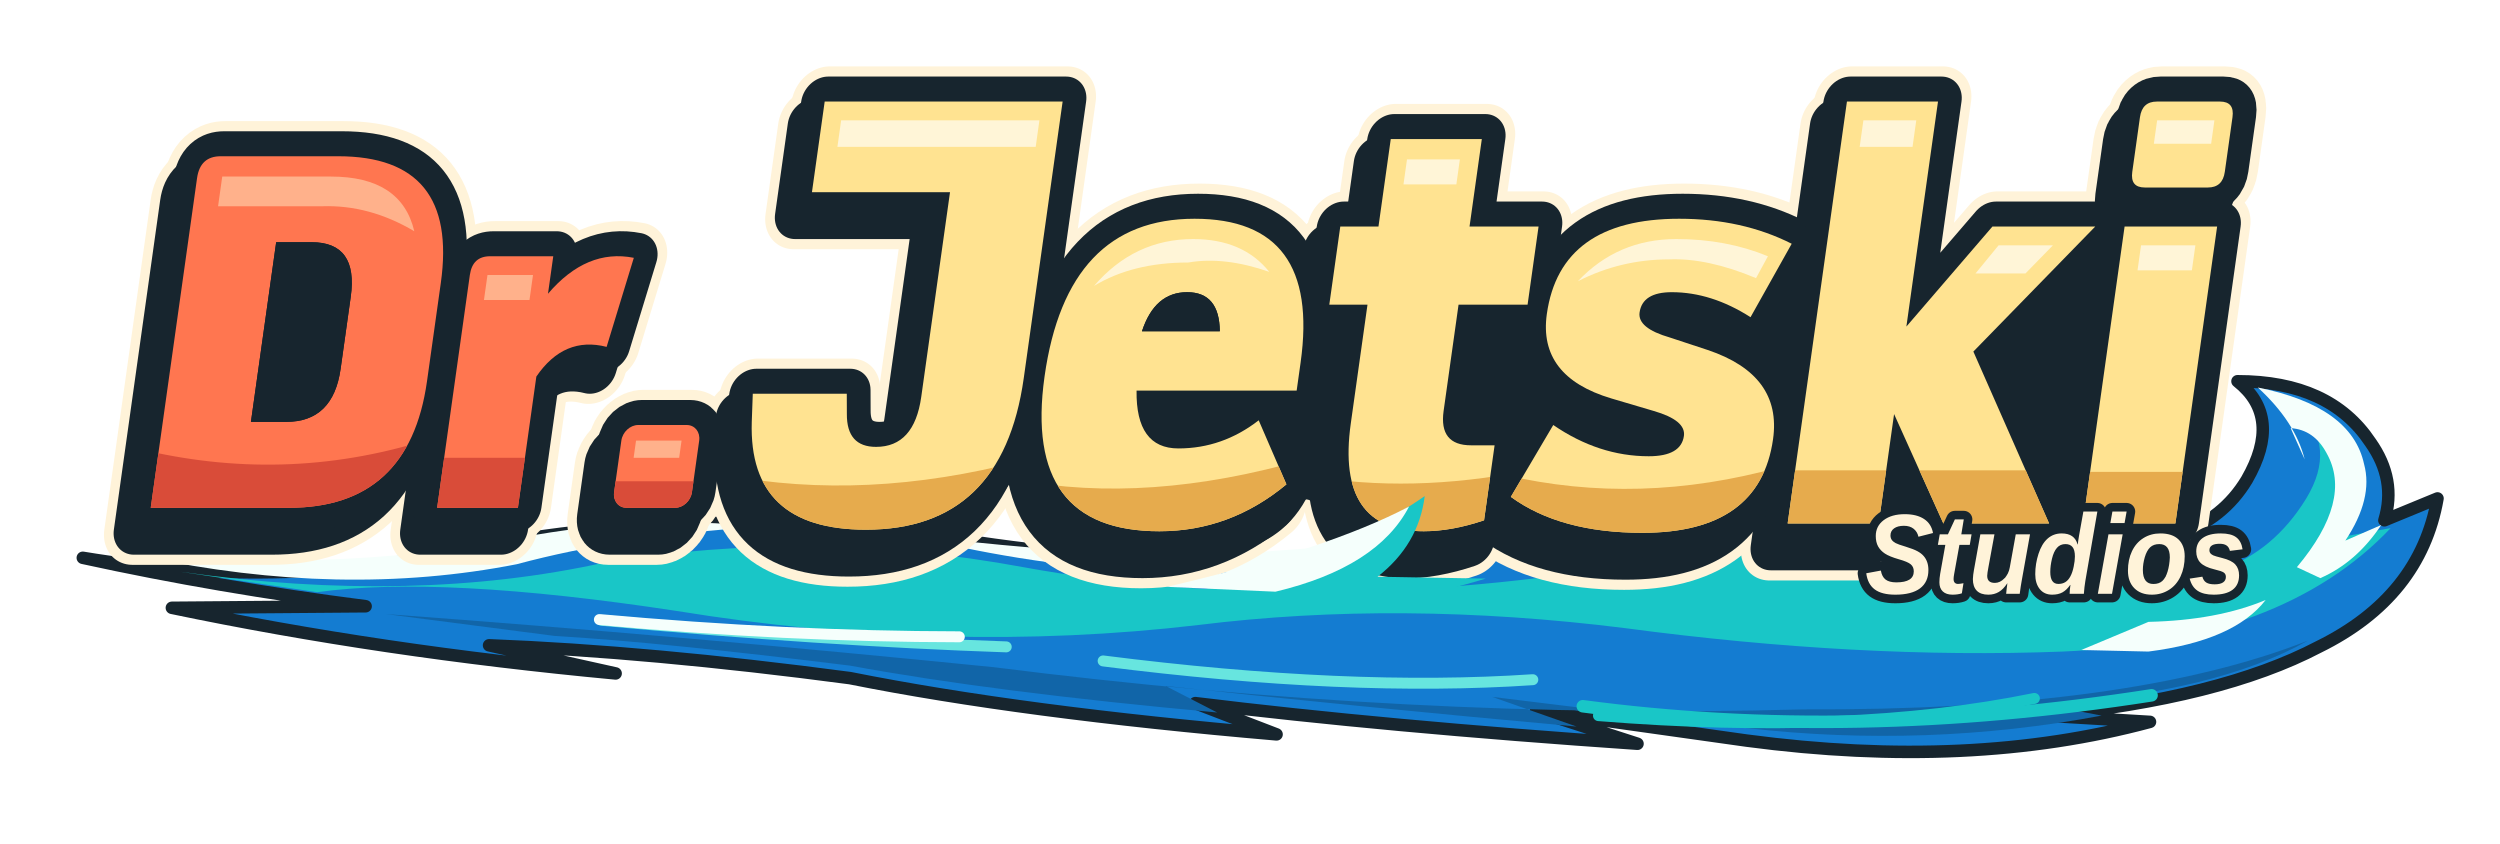
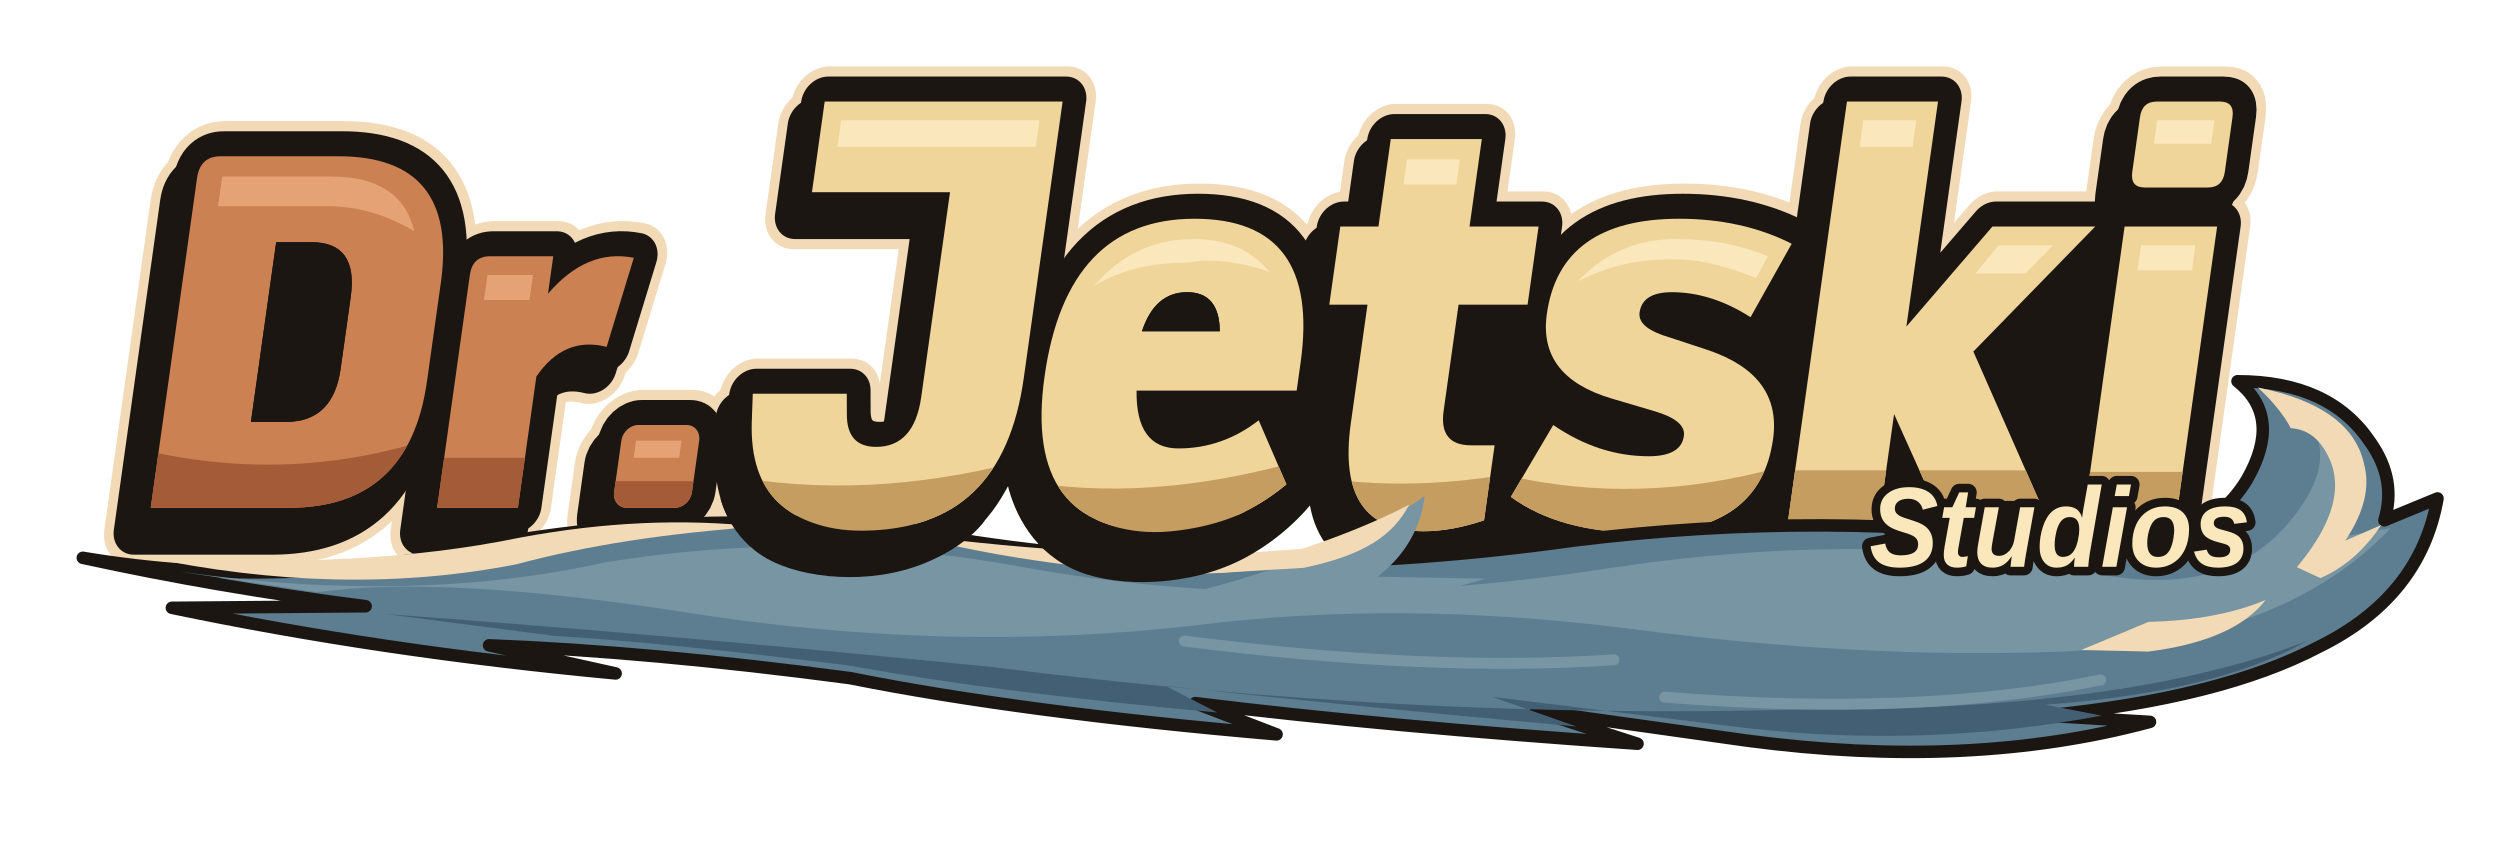
<svg xmlns="http://www.w3.org/2000/svg" width="1600" height="540" viewBox="0 0 1600 540" role="img" aria-labelledby="logo-title logo-description" version="1.1" id="svg97">
  <defs id="defs8">
    <clipPath id="doctor-faces">
      <path fill-rule="evenodd" d="M14 35H94Q176 35 176 116V179Q176 260 94 260H0V49Q0 35 14 35ZM60 90V205H84Q116 205 116 171V125Q116 90 84 90Z" id="path1" />
      <path d="M195 260V111Q195 99 207 99H250V123Q272 94 305 100L295 157Q265 150 250 176V260Z" id="path2" />
      <rect x="314" y="207" width="53" height="53" rx="10" id="rect2" />
    </clipPath>
    <clipPath id="jetski-faces">
      <path d="M420 0H582V177Q582 274 489 274Q409 274 401 205L399 187H463L465 200Q468 221 488 221Q514 221 514 189V58H420Z" id="path3" />
      <path fill-rule="evenodd" d="M683 75Q769 75 769 167V185H660Q665 222 694 222Q724 222 746 204L771 245Q737 275 689 275Q596 275 596 176Q596 75 683 75ZM658 147H711Q707 122 685 122Q663 122 658 147Z" id="path4" />
      <path d="M809 24H871V80H918V130H871V198Q871 220 893 220H909V268Q888 275 869 275Q809 275 809 206V130H783V80H809Z" id="path5" />
      <path d="M1092 91L1071 138Q1042 122 1015 122Q995 122 995 135Q995 145 1018 151L1045 159Q1098 175 1098 216Q1098 276 1018 276Q962 276 925 253L947 207Q981 227 1015 227Q1037 227 1037 214Q1037 204 1014 198L984 190Q932 176 932 136Q932 75 1013 75Q1056 75 1092 91Z" id="path6" />
      <path d="M1116 0H1178V144L1227 80H1297L1226 160L1294 270H1222L1178 200V270H1116Z" id="path7" />
      <path d="M1317 80H1380V270H1317ZM1327 0H1370Q1380 0 1380 10V45Q1380 55 1370 55H1327Q1317 55 1317 45V10Q1317 0 1327 0Z" id="path8" />
    </clipPath>
  </defs>
  <rect style="display:none;fill:#2f2f2f;fill-opacity:1" id="rect97" width="1565.44" height="510.131" x="-1588.804" y="21.418" transform="scale(-1,1)" />
-   <g stroke-linejoin="round" stroke-linecap="round" id="layer-water">
-     <g id="layer-water-colors">
-       <path d="M53 357Q185 379 311 349Q465 321 625 347Q807 374 1007 346Q1168 326 1323 347Q1408 357 1438 307Q1461 267 1432 244Q1491 244 1517 283Q1534 307 1526 333L1560 319Q1549 382 1484 414Q1421 447 1309 458L1376 462Q1261 493 1118 474L983 455L1048 476Q887 465 765 450L817 470Q654 456 544 434Q416 417 313 413L394 431Q244 417 110 389L234 388Q140 376 53 357Z" fill="#147CD1" stroke="#17252E" stroke-width="8" id="path9" />
-       <path fill="#19C6C7" d="M116 366Q265 387 387 360Q520 338 655 363Q831 395 1034 363Q1204 338 1341 367Q1435 386 1476 319Q1496 286 1471 261Q1523 291 1502 343L1530 338Q1461 411 1320 417Q1190 422 1040 402Q896 384 767 400Q605 419 433 391Q282 368 203 379Z" id="path10" />
-       <path fill="#1165A8" d="M247 393Q437 407 636 427Q904 461 1154 454Q1363 455 1477 410Q1419 443 1309 451L1345 458Q1233 479 1118 466L955 446L1009 465Q866 452 746 439L779 456Q636 443 544 426Q423 411 355 407Z" id="path11" />
-     </g>
-     <g id="layer-water-foam">
-       <path fill="#f5fffc" d="m 91.735,356.098 q 139,9 241,-12 80,-15 153,-7 -88,6 -155,24 -112,22 -239,-5 z" id="path12" />
-       <path fill="#F5FFFC" d="M580 342Q707 358 795 354L865 349Q806 372 729 366Q649 360 580 342Z" id="path13" />
-       <path fill="#F5FFFC" d="M1445 248Q1505 260 1513 297Q1519 319 1501 346L1524 336Q1508 360 1485 370L1470 363Q1506 320 1489 290Q1481 275 1466 274L1475 294Q1469 270 1445 248Z" id="path14" />
-       <path fill="#F5FFFC" d="M1375 398Q1419 397 1450 384Q1430 410 1375 417L1332 416Z" id="path15" />
-     </g>
-     <g id="layer1" />
-     <g id="layer2" />
-     <g id="layer-water-highlights">
-       <path fill="none" stroke="#67E5DF" stroke-width="7" d="M385 397Q527 410 644 414M706 423Q863 443 981 435" id="path16" />
-       <path fill="none" stroke="#19C6C7" stroke-width="7" d="M1023 458Q1185 471 1302 447" id="path17" />
-     </g>
-   </g>
-   <g transform="translate(133 65) skewX(-8) scale(.94 1)" stroke-linejoin="round" stroke-linecap="round" id="layer-main-lettering">
-     <g fill="#17252E" stroke="#FFF3D9" stroke-width="45" id="layer-cream-trim">
-       <g transform="translate(-7 14)" id="g27">
-         <g id="g19">
-           <path fill-rule="evenodd" d="M14 35H94Q176 35 176 116V179Q176 260 94 260H0V49Q0 35 14 35ZM60 90V205H84Q116 205 116 171V125Q116 90 84 90Z" id="path18" />
-           <path d="M195 260V111Q195 99 207 99H250V123Q272 94 305 100L295 157Q265 150 250 176V260Z" id="path19" />
-           <rect x="314" y="207" width="53" height="53" rx="10" id="rect19" />
+   <g transform="matrix(0.94,0,-0.1405408,1,133,65)" stroke-linejoin="round" stroke-linecap="round" id="layer-main-lettering" style="display:inline">
+     <g fill="#1b1612" stroke="#f4e8d3" stroke-width="45" id="layer-cream-trim" style="display:inline;fill:none;stroke:#f2dab6;stroke-opacity:1">
+       <g transform="translate(-7,14)" id="g27" style="display:inline;fill:none;stroke:#f2dab6;stroke-opacity:1">
+         <g id="g19" style="display:inline;fill:none;stroke:#f2dab6;stroke-opacity:1">
+           <path fill-rule="evenodd" d="m 14,35 h 80 q 82,0 82,81 v 63 q 0,81 -82,81 H 0 V 49 Q 0,35 14,35 Z m 46,55 v 115 h 24 q 32,0 32,-34 V 125 Q 116,90 84,90 Z" id="path18" style="fill:none;stroke:#f2dab6;stroke-opacity:1" />
+           <path d="M 195,260 V 111 q 0,-12 12,-12 h 43 v 24 q 22,-29 55,-23 l -10,57 q -30,-7 -45,19 v 84 z" id="path19" style="fill:none;stroke:#f2dab6;stroke-opacity:1" />
+           <rect x="314" y="207" width="53" height="53" rx="10" id="rect19" style="display:inline;fill:none;stroke:#f2dab6;stroke-opacity:1" />
        </g>
-         <g id="g25">
-           <path d="M420 0H582V177Q582 274 489 274Q409 274 401 205L399 187H463L465 200Q468 221 488 221Q514 221 514 189V58H420Z" id="path20" />
-           <path fill-rule="evenodd" d="M683 75Q769 75 769 167V185H660Q665 222 694 222Q724 222 746 204L771 245Q737 275 689 275Q596 275 596 176Q596 75 683 75ZM658 147H711Q707 122 685 122Q663 122 658 147Z" id="path21" />
-           <path d="M809 24H871V80H918V130H871V198Q871 220 893 220H909V268Q888 275 869 275Q809 275 809 206V130H783V80H809Z" id="path22" />
-           <path d="M1092 91L1071 138Q1042 122 1015 122Q995 122 995 135Q995 145 1018 151L1045 159Q1098 175 1098 216Q1098 276 1018 276Q962 276 925 253L947 207Q981 227 1015 227Q1037 227 1037 214Q1037 204 1014 198L984 190Q932 176 932 136Q932 75 1013 75Q1056 75 1092 91Z" id="path23" />
-           <path d="M1116 0H1178V144L1227 80H1297L1226 160L1294 270H1222L1178 200V270H1116Z" id="path24" />
-           <path d="M1317 80H1380V270H1317ZM1327 0H1370Q1380 0 1380 10V45Q1380 55 1370 55H1327Q1317 55 1317 45V10Q1317 0 1327 0Z" id="path25" />
+         <g id="g25" style="display:inline;fill:none;fill-opacity:1;stroke:#f2dab6;stroke-width:45;stroke-dasharray:none;stroke-opacity:1">
+           <path d="m 420,0 h 162 v 177 c 0,28.732 -61.518,97 -93,97 -53.333,0 -82.667,-23 -88,-69 l -2,-18 h 64 l 2,13 c 2,14 9.667,21 23,21 17.333,0 26,-10.667 26,-32 V 58 h -94 z" id="path20" style="display:inline;fill:none;fill-opacity:1;stroke:#f2dab6;stroke-width:45;stroke-dasharray:none;stroke-opacity:1" />
+           <path d="m 809,24 h 62 v 56 h 47 v 50 h -47 v 68 c 0,14.667 7.333,22 22,22 h 16 v 48 c -14,4.667 -27.333,7 -40,7 -22.879,0 -38.113,-19.015 -47.905,-34.065 C 813.767,229.673 809,225.689 809,206 V 130 H 783 V 80 h 26 z" id="path22" style="fill:none;fill-opacity:1;stroke:#f2dab6;stroke-width:45;stroke-dasharray:none;stroke-opacity:1" />
+           <path d="m 1092,91 -21,47 q -29,-16 -56,-16 -20,0 -20,13 0,10 23,16 l 27,8 q 53,16 53,57 0,60 -80,60 -56,0 -93,-23 l 22,-46 q 34,20 68,20 22,0 22,-13 0,-10 -23,-16 l -30,-8 q -52,-14 -52,-54 0,-61 81,-61 43,0 79,16 z" id="path23" style="fill:none;fill-opacity:1;stroke:#f2dab6;stroke-width:45;stroke-dasharray:none;stroke-opacity:1" />
+           <path d="m 1116,0 h 62 v 144 l 49,-64 h 70 l -71,80 68,110 h -72 l -44,-70 v 70 h -62 z" id="path24" style="fill:none;fill-opacity:1;stroke:#f2dab6;stroke-width:45;stroke-dasharray:none;stroke-opacity:1" />
+           <path d="m 1317,80 h 63 v 190 h -63 z m 10,-80 h 43 q 10,0 10,10 v 35 q 0,10 -10,10 h -43 q -10,0 -10,-10 V 10 q 0,-10 10,-10 z" id="path25" style="fill:none;fill-opacity:1;stroke:#f2dab6;stroke-width:45;stroke-dasharray:none;stroke-opacity:1" />
        </g>
-         <path d="M766 130H798L805 228Q790 220 778 231Z" id="path26" />
-         <path d="M890 142H928L943 215L914 232L883 207Z" id="path27" />
+         <path d="m 766,130 h 32 l 7,98 q -15,-8 -27,3 z" id="path26" style="display:none;fill:none;stroke:#f2dab6;stroke-opacity:1" />
+         <path d="m 890,142 h 38 l 15,73 -29,17 -31,-25 z" id="path27" style="display:inline;fill:none;stroke:#f2dab6;stroke-opacity:1" />
      </g>
-       <g id="g37">
-         <g id="g29">
-           <path fill-rule="evenodd" d="M14 35H94Q176 35 176 116V179Q176 260 94 260H0V49Q0 35 14 35ZM60 90V205H84Q116 205 116 171V125Q116 90 84 90Z" id="path28" />
-           <path d="M195 260V111Q195 99 207 99H250V123Q272 94 305 100L295 157Q265 150 250 176V260Z" id="path29" />
-           <rect x="314" y="207" width="53" height="53" rx="10" id="rect29" />
+       <g id="g37" style="display:inline;fill:none;stroke:#f2dab6;stroke-opacity:1">
+         <g id="g29" style="fill:none;stroke:#f2dab6;stroke-opacity:1">
+           <path fill-rule="evenodd" d="m 14,35 h 80 q 82,0 82,81 v 63 q 0,81 -82,81 H 0 V 49 Q 0,35 14,35 Z m 46,55 v 115 h 24 q 32,0 32,-34 V 125 Q 116,90 84,90 Z" id="path28" style="fill:none;stroke:#f2dab6;stroke-opacity:1" />
+           <path d="M 195,260 V 111 q 0,-12 12,-12 h 43 v 24 q 22,-29 55,-23 l -10,57 q -30,-7 -45,19 v 84 z" id="path29" style="fill:none;stroke:#f2dab6;stroke-opacity:1" />
+           <rect x="314" y="207" width="53" height="53" rx="10" id="rect29" style="fill:none;stroke:#f2dab6;stroke-opacity:1" />
        </g>
-         <g id="g35">
-           <path d="M420 0H582V177Q582 274 489 274Q409 274 401 205L399 187H463L465 200Q468 221 488 221Q514 221 514 189V58H420Z" id="path30" />
-           <path fill-rule="evenodd" d="M683 75Q769 75 769 167V185H660Q665 222 694 222Q724 222 746 204L771 245Q737 275 689 275Q596 275 596 176Q596 75 683 75ZM658 147H711Q707 122 685 122Q663 122 658 147Z" id="path31" />
-           <path d="M809 24H871V80H918V130H871V198Q871 220 893 220H909V268Q888 275 869 275Q809 275 809 206V130H783V80H809Z" id="path32" />
-           <path d="M1092 91L1071 138Q1042 122 1015 122Q995 122 995 135Q995 145 1018 151L1045 159Q1098 175 1098 216Q1098 276 1018 276Q962 276 925 253L947 207Q981 227 1015 227Q1037 227 1037 214Q1037 204 1014 198L984 190Q932 176 932 136Q932 75 1013 75Q1056 75 1092 91Z" id="path33" />
-           <path d="M1116 0H1178V144L1227 80H1297L1226 160L1294 270H1222L1178 200V270H1116Z" id="path34" />
-           <path d="M1317 80H1380V270H1317ZM1327 0H1370Q1380 0 1380 10V45Q1380 55 1370 55H1327Q1317 55 1317 45V10Q1317 0 1327 0Z" id="path35" />
+         <g id="g35" style="display:inline;fill:none;stroke:#f2dab6;stroke-opacity:1">
+           <path d="m 420,0 h 162 v 177 c 0,32.257 -11.149,33.487 -26.576,49.654 C 539.924,242.897 520.073,274 489,274 c -53.333,0 -82.667,-23 -88,-69 l -2,-18 h 64 l 2,13 c 2,14 9.667,21 23,21 17.333,0 26,-10.667 26,-32 V 58 h -94 z" id="path30" style="display:inline;fill:none;stroke:#f2dab6;stroke-opacity:1" />
+           <path fill-rule="evenodd" d="m 683,75 q 86,0 86,92 v 18 H 660 q 5,37 34,37 30,0 52,-18 l 25,41 q -34,30 -82,30 -93,0 -93,-99 0,-101 87,-101 z m -25,72 h 53 q -4,-25 -26,-25 -22,0 -27,25 z" id="path31" style="display:inline;fill:none;stroke:#f2dab6;stroke-opacity:1" />
+           <path d="m 809,24 h 62 v 56 h 47 v 50 h -47 v 68 q 0,22 22,22 h 16 v 48 q -21,7 -40,7 -60,0 -60,-69 V 130 H 783 V 80 h 26 z" id="path32" style="fill:none;stroke:#f2dab6;stroke-opacity:1" />
+           <path d="m 1092,91 -21,47 q -29,-16 -56,-16 -20,0 -20,13 0,10 23,16 l 27,8 q 53,16 53,57 0,60 -80,60 -56,0 -93,-23 l 22,-46 q 34,20 68,20 22,0 22,-13 0,-10 -23,-16 l -30,-8 q -52,-14 -52,-54 0,-61 81,-61 43,0 79,16 z" id="path33" style="fill:none;stroke:#f2dab6;stroke-opacity:1" />
+           <path d="m 1116,0 h 62 v 144 l 49,-64 h 70 l -71,80 68,110 h -72 l -44,-70 v 70 h -62 z" id="path34" style="fill:none;stroke:#f2dab6;stroke-opacity:1" />
+           <path d="m 1317,80 h 63 v 190 h -63 z m 10,-80 h 43 q 10,0 10,10 v 35 q 0,10 -10,10 h -43 q -10,0 -10,-10 V 10 q 0,-10 10,-10 z" id="path35" style="fill:none;stroke:#f2dab6;stroke-opacity:1" />
        </g>
-         <path d="M766 130H798L805 228Q790 220 778 231Z" id="path36" />
-         <path d="M890 142H928L943 215L914 232L883 207Z" id="path37" />
+         <path d="m 766,130 h 32 l 7,98 q -15,-8 -27,3 z" id="path36" style="fill:none;stroke:#f2dab6;stroke-opacity:1" />
+         <path d="m 890,142 h 38 l 15,73 -29,17 -31,-25 z" id="path37" style="fill:none;stroke:#f2dab6;stroke-opacity:1" />
      </g>
    </g>
-     <g fill="#17252e" stroke="#17252e" stroke-width="32" id="layer-dark-outline" style="display:inline">
+     <g fill="#1b1612" stroke="#1b1612" stroke-width="32" id="layer-dark-outline" style="display:inline">
      <g transform="translate(-7,14)" id="g47" style="display:inline">
        <g id="g39">
          <path fill-rule="evenodd" d="m 14,35 h 80 q 82,0 82,81 v 63 q 0,81 -82,81 H 0 V 49 Q 0,35 14,35 Z m 46,55 v 115 h 24 q 32,0 32,-34 V 125 Q 116,90 84,90 Z" id="path38" />
          <path d="M 195,260 V 111 q 0,-12 12,-12 h 43 v 24 q 22,-29 55,-23 l -10,57 q -30,-7 -45,19 v 84 z" id="path39" />
          <rect x="314" y="207" width="53" height="53" rx="10" id="rect39" />
        </g>
        <g id="g45" style="display:inline">
          <path d="m 420,0 h 162 v 177 q 0,97 -93,97 -80,0 -88,-69 l -2,-18 h 64 l 2,13 q 3,21 23,21 26,0 26,-32 V 58 h -94 z" id="path40" style="display:inline" />
          <path fill-rule="evenodd" d="m 683,75 q 86,0 86,92 v 18 H 660 q 5,37 34,37 30,0 52,-18 l 25,41 q -34,30 -82,30 -93,0 -93,-99 0,-101 87,-101 z m -25,72 h 53 q -4,-25 -26,-25 -22,0 -27,25 z" id="path41" style="display:inline" />
-           <path d="m 809,24 h 62 v 56 h 47 v 50 h -47 l 0,68 c 0,14.667 7.333,22 22,22 h 16 v 48 c -14,4.667 -29.339,7.48 -42.053,7.122 -38.869,-1.095 -61.17,-25.619 -60,-69 L 809,130 h -26 l 0,-50 h 26 z" id="path42" style="display:inline" />
+           <path d="m 809,24 h 62 v 56 h 47 v 50 h -47 v 68 c 0,14.667 7.333,22 22,22 h 16 v 48 c -14,4.667 -29.345,7.429 -42.053,7.122 -39.086,-0.946 -61.262,-22.206 -60,-69 L 809,130 H 783 V 80 h 26 z" id="path42" style="display:inline" />
          <path d="m 1092,91 -21,47 q -29,-16 -56,-16 -20,0 -20,13 0,10 23,16 l 27,8 q 53,16 53,57 0,60 -80,60 -56,0 -93,-23 l 22,-46 q 34,20 68,20 22,0 22,-13 0,-10 -23,-16 l -30,-8 q -52,-14 -52,-54 0,-61 81,-61 43,0 79,16 z" id="path43" />
          <path d="m 1116,0 h 62 v 144 l 49,-64 h 70 l -71,80 68,110 h -72 l -44,-70 v 70 h -62 z" id="path44" />
          <path d="m 1317,80 h 63 v 190 h -63 z m 10,-80 h 43 q 10,0 10,10 v 35 q 0,10 -10,10 h -43 q -10,0 -10,-10 V 10 q 0,-10 10,-10 z" id="path45" />
        </g>
        <path d="m 766,130 h 32 l 7,98 q -15,-8 -27,3 z" id="path46" />
        <path d="m 890,142 h 38 l 15,73 -29,17 -31,-25 z" id="path47" />
      </g>
      <g id="g57" style="display:inline">
        <g id="g49">
          <path fill-rule="evenodd" d="m 14,35 h 80 q 82,0 82,81 v 63 q 0,81 -82,81 H 0 V 49 Q 0,35 14,35 Z m 46,55 v 115 h 24 q 32,0 32,-34 V 125 Q 116,90 84,90 Z" id="path48" />
          <path d="M 195,260 V 111 q 0,-12 12,-12 h 43 v 24 q 22,-29 55,-23 l -10,57 q -30,-7 -45,19 v 84 z" id="path49" />
          <rect x="314" y="207" width="53" height="53" rx="10" id="rect49" />
        </g>
        <g id="g55">
-           <path d="m 420,0 h 162 v 177 q 0,97 -93,97 -80,0 -88,-69 l -2,-18 h 64 l 2,13 q 3,21 23,21 26,0 26,-32 V 58 h -94 z" id="path50" />
+           <path d="m 420,0 h 162 v 177 q 0,97 -93,97 -80,0 -88,-69 l -2,-18 h 64 l 2,13 q 3,21 23,21 26,0 26,-32 V 58 h -94 z" id="path50" style="display:inline" />
          <path fill-rule="evenodd" d="m 683,75 c 57.333,0 86,30.667 86,92 v 18 H 660 c 3.333,24.667 14.667,37 34,37 20,0 37.333,-6 52,-18 l 24.973,44.286 c -13.043,30.07 -47.787,24.889 -79.787,24.889 C 629.187,273.175 596,242 596,176 596,108.667 625,75 683,75 Z m -25,72 h 53 c -2.667,-16.667 -11.333,-25 -26,-25 -14.667,0 -23.667,8.333 -27,25 z" id="path51" />
          <path d="m 809,24 h 62 v 56 h 47 v 50 h -47 v 68 q 0,22 22,22 h 16 v 48 q -21,7 -40,7 -60,0 -60,-69 V 130 H 783 V 80 h 26 z" id="path52" />
          <path d="m 1092,91 -21,47 q -29,-16 -56,-16 -20,0 -20,13 0,10 23,16 l 27,8 q 53,16 53,57 0,60 -80,60 -56,0 -93,-23 l 22,-46 q 34,20 68,20 22,0 22,-13 0,-10 -23,-16 l -30,-8 q -52,-14 -52,-54 0,-61 81,-61 43,0 79,16 z" id="path53" />
          <path d="m 1116,0 h 62 v 144 l 49,-64 h 70 l -71,80 68,110 h -72 l -44,-70 v 70 h -62 z" id="path54" />
          <path d="m 1317,80 h 63 v 190 h -63 z m 10,-80 h 43 q 10,0 10,10 v 35 q 0,10 -10,10 h -43 q -10,0 -10,-10 V 10 q 0,-10 10,-10 z" id="path55" />
        </g>
        <path d="m 766,130 h 32 l 7,98 q -15,-8 -27,3 z" id="path56" />
        <path d="m 890,142 h 38 l 15,73 -29,17 -31,-25 z" id="path57" />
      </g>
-       <rect style="fill:#17252e;fill-opacity:1;stroke-width:33.188" id="rect106" width="14.24" height="32.238" x="1061.962" y="140.499" transform="matrix(1,0,0.147868,0.9890071,0,0)" />
+       <rect style="fill:#1b1612;fill-opacity:1;stroke-width:33.188" id="rect106" width="14.24" height="32.238" x="1061.962" y="140.499" transform="matrix(1,0,0.147868,0.9890071,0,0)" />
    </g>
-     <g fill="#FF7650" id="layer-doctor-faces">
-       <path fill-rule="evenodd" d="M14 35H94Q176 35 176 116V179Q176 260 94 260H0V49Q0 35 14 35ZM60 90V205H84Q116 205 116 171V125Q116 90 84 90Z" id="path58" />
-       <path d="M195 260V111Q195 99 207 99H250V123Q272 94 305 100L295 157Q265 150 250 176V260Z" id="path59" />
+     <g fill="#cc8152" id="layer-doctor-faces">
+       <path fill-rule="evenodd" d="m 14,35 h 80 q 82,0 82,81 v 63 q 0,81 -82,81 H 0 V 49 Q 0,35 14,35 Z m 46,55 v 115 h 24 q 32,0 32,-34 V 125 Q 116,90 84,90 Z" id="path58" />
+       <path d="M 195,260 V 111 q 0,-12 12,-12 h 43 v 24 q 22,-29 55,-23 l -10,57 q -30,-7 -45,19 v 84 z" id="path59" />
      <rect x="314" y="207" width="53" height="53" rx="10" id="rect59" />
    </g>
-     <g fill="#FFE391" id="layer-jetski-faces">
-       <path d="M420 0H582V177Q582 274 489 274Q409 274 401 205L399 187H463L465 200Q468 221 488 221Q514 221 514 189V58H420Z" id="path60" />
-       <path fill-rule="evenodd" d="M683 75Q769 75 769 167V185H660Q665 222 694 222Q724 222 746 204L771 245Q737 275 689 275Q596 275 596 176Q596 75 683 75ZM658 147H711Q707 122 685 122Q663 122 658 147Z" id="path61" />
-       <path d="M809 24H871V80H918V130H871V198Q871 220 893 220H909V268Q888 275 869 275Q809 275 809 206V130H783V80H809Z" id="path62" />
-       <path d="M1092 91L1071 138Q1042 122 1015 122Q995 122 995 135Q995 145 1018 151L1045 159Q1098 175 1098 216Q1098 276 1018 276Q962 276 925 253L947 207Q981 227 1015 227Q1037 227 1037 214Q1037 204 1014 198L984 190Q932 176 932 136Q932 75 1013 75Q1056 75 1092 91Z" id="path63" />
-       <path d="M1116 0H1178V144L1227 80H1297L1226 160L1294 270H1222L1178 200V270H1116Z" id="path64" />
-       <path d="M1317 80H1380V270H1317ZM1327 0H1370Q1380 0 1380 10V45Q1380 55 1370 55H1327Q1317 55 1317 45V10Q1317 0 1327 0Z" id="path65" />
+     <g fill="#f0d59a" id="layer-jetski-faces">
+       <path d="m 420,0 h 162 v 177 q 0,97 -93,97 -80,0 -88,-69 l -2,-18 h 64 l 2,13 q 3,21 23,21 26,0 26,-32 V 58 h -94 z" id="path60" style="display:inline" />
+       <path fill-rule="evenodd" d="m 683,75 q 86,0 86,92 v 18 H 660 q 5,37 34,37 30,0 52,-18 l 25,41 q -34,30 -82,30 -93,0 -93,-99 0,-101 87,-101 z m -25,72 h 53 q -4,-25 -26,-25 -22,0 -27,25 z" id="path61" />
+       <path d="m 809,24 h 62 v 56 h 47 v 50 h -47 v 68 q 0,22 22,22 h 16 v 48 q -21,7 -40,7 -60,0 -60,-69 V 130 H 783 V 80 h 26 z" id="path62" />
+       <path d="m 1092,91 -21,47 q -29,-16 -56,-16 -20,0 -20,13 0,10 23,16 l 27,8 q 53,16 53,57 0,60 -80,60 -56,0 -93,-23 l 22,-46 q 34,20 68,20 22,0 22,-13 0,-10 -23,-16 l -30,-8 q -52,-14 -52,-54 0,-61 81,-61 43,0 79,16 z" id="path63" />
+       <path d="m 1116,0 h 62 v 144 l 49,-64 h 70 l -71,80 68,110 h -72 l -44,-70 v 70 h -62 z" id="path64" />
+       <path d="m 1317,80 h 63 v 190 h -63 z m 10,-80 h 43 q 10,0 10,10 v 35 q 0,10 -10,10 h -43 q -10,0 -10,-10 V 10 q 0,-10 10,-10 z" id="path65" />
    </g>
-     <g clip-path="url(#doctor-faces)" fill="#D94C39" id="layer-doctor-shading">
-       <path d="M-15 222Q88 245 180 217L183 282H-15Z" id="path66" />
-       <path d="M184 228H307V279H184Z" id="path67" />
-       <path d="M307 243H375V272H307Z" id="path68" />
+     <g clip-path="url(#doctor-faces)" fill="#a45c38" id="layer-doctor-shading" style="display:inline">
+       <path d="m -15,222 q 103,23 195,-5 l 3,65 H -15 Z" id="path66" />
+       <path d="m 184,228 h 123 v 51 H 184 Z" id="path67" />
+       <path d="m 307,243 h 68 v 29 h -68 z" id="path68" />
    </g>
-     <g clip-path="url(#jetski-faces)" fill="#e6ab4d" id="layer-jetski-shading">
-       <path d="m 388,239 q 98,17 200,-9 l 2,64 H 388 Z" id="path69" />
-       <path d="m 587,242 q 91,16 194,-13 v 65 H 587 Z" id="path70" />
+     <g clip-path="url(#jetski-faces)" fill="#c59d61" id="layer-jetski-shading" style="display:inline">
+       <path d="m 388,239 q 98,17 200,-9 l 2,64 H 388 Z" id="path69" style="display:inline" />
+       <path d="m 587,242 q 91,16 194,-13 v 65 H 587 Z" id="path70" style="display:inline" />
      <path d="m 777,238 q 70,13 147,0 v 55 H 777 Z" id="path71" />
      <path d="m 919,239 q 94,20 186,-5 v 60 H 919 Z" id="path72" />
      <path d="m 1108,236 h 192 v 55 h -192 z" id="path73" />
      <path d="m 1308,237 h 79 v 53 h -79 z" id="path74" />
    </g>
-     <g fill="#17252E" id="layer-dark-counters">
-       <path d="M60 90V205H84Q116 205 116 171V125Q116 90 84 90Z" id="path75" />
-       <path d="M658 147H711Q707 122 685 122Q663 122 658 147Z" id="path76" />
+     <g fill="#1b1612" id="layer-dark-counters" style="display:inline">
+       <path d="m 60,90 v 115 h 24 q 32,0 32,-34 V 125 Q 116,90 84,90 Z" id="path75" />
+       <path d="m 658,147 h 53 q -4,-25 -26,-25 -22,0 -27,25 z" id="path76" />
    </g>
-     <g id="layer-cream-gaps">
-       <path fill="#fff3d9" d="m 1240.804,163.204 56.967,-65.355 -2.534,158.474 z" id="path77-2-8" style="stroke-width:4.095;fill:#17252e;fill-opacity:1" />
+     <g id="layer-cream-gaps" style="display:inline">
+       <path fill="#F4E8D3" d="m 1240.804,163.204 56.967,-65.355 -2.534,158.474 z" id="path77-2-8" style="fill:#1b1612;fill-opacity:1;stroke-width:4.095" />
    </g>
-     <g fill="#ffb18b" id="layer-doctor-highlights" style="display:inline">
+     <g fill="#e5a274" id="layer-doctor-highlights" style="display:inline">
      <path d="m 17,48 h 74 q 48,0 62,35 Q 120,66 88,67 H 17 Z" id="path79" />
      <path d="m 207,111 h 31 v 16 h -31 z" id="path80" />
      <path d="m 324,217 h 31 v 11 h -31 z" id="path81" />
    </g>
-     <g fill="#FFF5D7" id="layer-jetski-highlights">
-       <path d="M433 12H568V29H433Z" id="path82" />
-       <path d="M621 118Q644 88 684 88Q718 88 739 109Q707 99 683 103Q645 103 621 118Z" id="path83" />
-       <path d="M822 37H858V53H822Z" id="path84" />
-       <path d="M950 115Q973 88 1013 88Q1047 88 1077 99L1071 113Q1036 100 1010 101Q977 101 950 115Z" id="path85" />
-       <path d="M1129 12H1165V29H1129Z" id="path86" />
-       <path d="M1233 92H1270L1254 110H1220Z" id="path87" />
-       <path d="M1329 12H1368V27H1329Z" id="path88" />
-       <path d="M1330 92H1367V108H1330Z" id="path89" />
+     <g fill="#fae8bc" id="layer-jetski-highlights" style="display:inline">
+       <path d="M 433,12 H 568 V 29 H 433 Z" id="path82" />
+       <path d="m 621,118 q 23,-30 63,-30 34,0 55,21 -32,-10 -56,-6 -38,0 -62,15 z" id="path83" />
+       <path d="m 822,37 h 36 v 16 h -36 z" id="path84" />
+       <path d="m 950,115 q 23,-27 63,-27 34,0 64,11 l -6,14 q -35,-13 -61,-12 -33,0 -60,14 z" id="path85" />
+       <path d="m 1129,12 h 36 v 17 h -36 z" id="path86" />
+       <path d="m 1233,92 h 37 l -16,18 h -34 z" id="path87" />
+       <path d="m 1329,12 h 39 v 15 h -39 z" id="path88" />
+       <path d="m 1330,92 h 37 v 16 h -37 z" id="path89" />
    </g>
  </g>
-   <g stroke-linecap="round" stroke-linejoin="round" id="layer-front-splashes">
-     <path fill="#19c6c7" d="m 700.289,393.002 q 142.598,-26.884 211.547,-75.546 -3.897,31.179 -30.204,51.641 l 69.236,1.202 q -118.526,35.48 -250.579,22.702 z" id="path90" style="stroke-width:1.905" />
-     <path fill="#f5fffc" d="M 746.839,375.591 Q 849.489,351.631 901.816,324.176 881.585,363.093 816.304,378.684 Z" id="path91" style="stroke-width:1.905" />
+   <g stroke-linejoin="round" stroke-linecap="round" id="layer-water" style="display:inline">
+     <g id="layer-water-colors">
+       <path d="m 53,357 q 132,22 258,-8 154,-28 314,-2 182,27 382,-1 161,-20 316,1 85,10 115,-40 23,-40 -6,-63 59,0 85,39 17,24 9,50 l 34,-14 q -11,63 -76,95 -63,33 -175,44 l 67,4 q -115,31 -258,12 l -135,-19 65,21 Q 887,465 765,450 l 52,20 Q 654,456 544,434 416,417 313,413 l 81,18 Q 244,417 110,389 l 124,-1 Q 140,376 53,357 Z" fill="#5d7d90" stroke="#1b1612" stroke-width="8" id="path9" style="display:inline" />
+       <path fill="#7895a4" d="m 116,366 q 149,21 271,-6 133,-22 268,3 176,32 379,0 170,-25 307,4 94,19 135,-48 20,-33 -5,-58 52,30 31,82 l 28,-5 q -69,73 -210,79 -130,5 -280,-15 Q 896,384 767,400 605,419 433,391 282,368 203,379 Z" id="path10" />
+       <path fill="#435f74" d="m 247,393 q 190,14 389,34 268,34 518,27 209,1 323,-44 -58,33 -168,41 l 36,7 q -112,21 -227,8 l -163,-20 54,19 Q 866,452 746,439 l 33,17 Q 636,443 544,426 423,411 355,407 Z" id="path11" />
+     </g>
+     <g id="layer-water-foam" style="display:inline">
+       <path fill="#f2dab6" d="m 91.735,356.098 q 139,9 241,-12 80,-15 153,-7 -88,6 -155,24 -112,22 -239,-5 z" id="path12" />
+       <path fill="#f2dab6" d="m 580,342 q 127,16 215,12 l 70,-5 q -59,23 -136,17 -80,-6 -149,-24 z" id="path13" />
+       <path fill="#f2dab6" d="m 1445,248 c 40,8 62.667,24.333 68,49 4,14.667 0,31 -12,49 l 23,-10 c -10.667,16 -23.667,27.333 -39,34 l -15,-7 c 24,-28.667 30.333,-53 19,-73 -5.333,-10 -13,-15.333 -23,-16 0,0 -5,-11.333 -21,-26 z" id="path14" />
+       <path fill="#f2dab6" d="m 1375,398 q 44,-1 75,-14 -20,26 -75,33 l -43,-1 z" id="path15" />
+     </g>
+     <g id="layer1" style="display:inline" />
+     <g id="layer6" style="display:inline" />
+     <g id="layer2" style="display:inline" />
+     <g id="layer-water-highlights">
+       <path fill="none" stroke="#A2C2C5" stroke-width="7" d="m 436.974,384.265 q 142,13 259,17 m 62,9 q 157,20 275,12" id="path16" style="stroke:#7895a4;stroke-opacity:1" />
+       <path fill="none" stroke="#6A9FA8" stroke-width="7" d="m 1065.424,446.151 q 162,13 279,-11" id="path17" style="display:inline;stroke:#7895a4;stroke-opacity:1" />
+     </g>
  </g>
-   <g stroke-linecap="round" stroke-linejoin="round" id="layer-studios" transform="translate(-28.08479,2.158822)">
-     <path d="m 1241.102,378.434 c -5.773,0 -10.169,-1.12 -13.189,-3.36 -3.019,-2.251 -4.825,-5.701 -5.426,-10.338 l 9.353,-1.736 c 0.449,2.621 1.448,4.547 3.009,5.757 1.571,1.198 3.866,1.803 6.885,1.803 7.446,0 11.169,-2.352 11.169,-7.056 0,-1.893 -0.643,-3.394 -1.938,-4.491 -1.295,-1.109 -3.866,-2.195 -7.701,-3.259 -3.978,-1.154 -6.916,-2.363 -8.823,-3.618 -1.907,-1.266 -3.366,-2.8 -4.376,-4.603 -1,-1.826 -1.489,-4.043 -1.489,-6.653 0,-4.2 1.683,-7.582 5.059,-10.136 3.386,-2.554 7.885,-3.83 13.484,-3.83 5.131,0 9.251,1.03 12.352,3.08 3.111,2.038 5.029,5.04 5.743,8.982 l -9.323,2.374 c -0.479,-2.139 -1.51,-3.83 -3.091,-5.096 -1.591,-1.266 -3.652,-1.904 -6.202,-1.904 -2.683,0 -4.784,0.56 -6.314,1.658 -1.53,1.109 -2.295,2.61 -2.295,4.502 0,1.12 0.275,2.072 0.826,2.856 0.561,0.784 1.387,1.467 2.468,2.05 1.091,0.582 3.223,1.344 6.416,2.285 3.427,1.053 5.957,2.038 7.599,2.946 1.642,0.896 2.958,1.915 3.937,3.058 0.989,1.131 1.734,2.43 2.244,3.909 0.52,1.467 0.785,3.158 0.785,5.074 0,5.118 -1.795,9.027 -5.375,11.726 -3.58,2.677 -8.843,4.021 -15.79,4.021 z m 36.608,0 c -2.683,0 -4.753,-0.683 -6.222,-2.05 -1.459,-1.366 -2.193,-3.326 -2.193,-5.858 0,-1.658 0.163,-3.494 0.51,-5.499 l 3.295,-18.458 h -4.784 l 1.204,-6.776 h 5.243 l 4.427,-9.52 h 5.702 l -1.561,9.52 h 6.559 l -1.153,6.776 h -6.63 l -3.366,18.682 c -0.245,1.31 -0.367,2.352 -0.367,3.125 0,1.075 0.255,1.882 0.765,2.408 0.51,0.515 1.204,0.773 2.06,0.773 0.694,0 1.856,-0.146 3.509,-0.459 l -1.04,6.474 c -1.754,0.571 -3.743,0.862 -5.957,0.862 z m 26.836,-38.64 -3.825,20.81 c -0.551,2.867 -0.826,4.794 -0.826,5.768 0,3.013 1.632,4.525 4.906,4.525 2.173,0 4.192,-0.952 6.038,-2.845 1.846,-1.882 3.019,-4.234 3.509,-7.067 l 3.825,-21.19 h 9.129 l -5.365,29.938 c -0.357,1.859 -0.765,4.57 -1.234,8.142 h -8.68 c 0,-0.213 0.102,-1.221 0.306,-3.024 0.204,-1.814 0.367,-3.035 0.469,-3.662 h -0.092 c -1.642,2.52 -3.437,4.357 -5.386,5.51 -1.958,1.154 -4.192,1.736 -6.691,1.736 -3.284,0 -5.753,-0.851 -7.415,-2.554 -1.652,-1.714 -2.489,-4.189 -2.489,-7.426 0,-0.582 0.071,-1.523 0.224,-2.811 0.153,-1.299 0.296,-2.274 0.449,-2.923 l 4.111,-22.926 z m 48.47,32.39 c -1.53,2.206 -3.193,3.797 -4.978,4.782 -1.775,0.974 -3.968,1.467 -6.579,1.467 -3.325,0 -5.967,-1.176 -7.905,-3.55 -1.938,-2.386 -2.907,-5.566 -2.907,-9.554 0,-4.435 0.694,-8.781 2.081,-13.037 1.377,-4.256 3.305,-7.504 5.794,-9.722 2.499,-2.218 5.508,-3.338 9.027,-3.338 5.518,0 8.905,2.341 10.169,7.034 h 0.153 c 0.041,-0.493 0.133,-1.21 0.255,-2.173 0.133,-0.963 0.337,-2.195 0.592,-3.685 l 2.723,-15.176 h 8.956 l -7.691,44.43 c -0.439,2.666 -0.755,5.398 -0.949,8.21 h -9.098 c 0,-1.49 0.163,-3.382 0.5,-5.69 z m -7.579,-0.627 c 1.754,0 3.254,-0.392 4.498,-1.187 1.255,-0.795 2.315,-2.016 3.203,-3.662 0.898,-1.658 1.591,-3.73 2.101,-6.216 0.52,-2.475 0.785,-4.659 0.785,-6.518 0,-2.755 -0.51,-4.76 -1.53,-6.026 -1.01,-1.254 -2.53,-1.893 -4.559,-1.893 -2.203,0 -3.998,0.795 -5.386,2.386 -1.397,1.59 -2.458,3.909 -3.193,6.978 -0.734,3.058 -1.091,5.891 -1.091,8.512 0,5.085 1.724,7.627 5.171,7.627 z m 33.262,-38.954 1.326,-7.37 h 9.098 l -1.316,7.37 z m -7.997,45.27 6.803,-38.08 h 9.088 l -6.824,38.08 z m 55.59,-24.046 c 0,4.827 -0.887,9.128 -2.642,12.88 -1.754,3.763 -4.253,6.653 -7.477,8.68 -3.223,2.027 -6.865,3.046 -10.924,3.046 -4.702,0 -8.425,-1.366 -11.169,-4.11 -2.744,-2.744 -4.111,-6.496 -4.111,-11.256 0,-4.693 0.857,-8.837 2.57,-12.443 1.714,-3.606 4.162,-6.406 7.324,-8.4 3.182,-1.994 6.793,-2.99 10.853,-2.99 5.069,0 8.935,1.277 11.587,3.83 2.652,2.554 3.988,6.138 3.988,10.763 z m -9.517,0.784 c 0,-5.701 -2.244,-8.557 -6.742,-8.557 -2.448,0 -4.406,0.694 -5.865,2.083 -1.459,1.4 -2.591,3.506 -3.427,6.339 -0.816,2.822 -1.224,5.544 -1.224,8.154 0,5.981 2.244,8.96 6.742,8.96 2.407,0 4.325,-0.65 5.732,-1.938 1.418,-1.31 2.53,-3.293 3.335,-5.958 0.816,-2.654 1.295,-5.678 1.448,-9.083 z m 44.319,11.446 c 0,4.066 -1.377,7.146 -4.151,9.24 -2.774,2.094 -6.814,3.136 -12.118,3.136 -4.345,0 -7.772,-0.829 -10.282,-2.498 -2.499,-1.68 -4.182,-4.278 -5.069,-7.773 l 8.129,-1.243 c 0.449,1.725 1.275,2.979 2.489,3.741 1.214,0.773 2.999,1.154 5.375,1.154 2.356,0 4.141,-0.403 5.355,-1.221 1.214,-0.818 1.826,-1.994 1.826,-3.539 0,-1.21 -0.439,-2.139 -1.336,-2.778 -0.887,-0.638 -2.866,-1.31 -5.916,-2.016 -4.294,-1.03 -7.324,-2.475 -9.078,-4.323 -1.754,-1.848 -2.632,-4.245 -2.632,-7.168 0,-3.741 1.357,-6.586 4.06,-8.557 2.713,-1.982 6.579,-2.979 11.608,-2.979 4.437,0 7.752,0.829 9.925,2.486 2.193,1.658 3.539,4.211 4.049,7.683 l -8.109,0.997 c -0.377,-1.602 -1.091,-2.755 -2.152,-3.461 -1.051,-0.728 -2.499,-1.086 -4.335,-1.086 -4.427,0 -6.63,1.389 -6.63,4.178 0,0.773 0.214,1.411 0.632,1.926 0.439,0.515 1.061,0.952 1.856,1.333 0.796,0.358 2.713,0.93 5.763,1.691 3.927,0.974 6.701,2.341 8.323,4.11 1.612,1.77 2.417,4.088 2.417,6.966 z" fill="#fff3d9" stroke="#17252e" stroke-width="11" paint-order="stroke fill" id="path94" />
-     <rect style="fill:#17252e;fill-opacity:1" id="rect98" width="4.475" height="3.786" x="1282.473" y="364.331" />
-     <rect style="fill:#17252e;fill-opacity:1" id="rect99" width="7.4" height="4.647" x="1303.985" y="362.954" />
-     <rect style="fill:#17252e;fill-opacity:1" id="rect100" width="5.507" height="3.958" x="1344.256" y="364.675" />
-     <rect style="fill:#17252e;fill-opacity:1" id="rect101" width="11.014" height="15.833" x="1402.941" y="350.907" />
-     <rect style="fill:#17252e;fill-opacity:1" id="rect102" width="5.163" height="4.819" x="1429.272" y="359.512" />
-     <rect style="fill:#17252e;fill-opacity:1" id="rect103" width="14.284" height="7.4" x="1236.351" y="360.029" />
-     <ellipse style="fill:#17252e;fill-opacity:1" id="path103" cx="1235.05" cy="359.247" rx="5.206" ry="2.754" />
-     <ellipse style="fill:#17252e;fill-opacity:1" id="path104" cx="1284.958" cy="363.635" rx="2.452" ry="1.635" />
-     <ellipse style="fill:#17252e;fill-opacity:1" id="path105" cx="1306.685" cy="362.861" rx="3.184" ry="2.581" />
-     <ellipse style="fill:#17252e;fill-opacity:1" id="path106" cx="1347.602" cy="363.635" rx="3.829" ry="3.356" />
+   <g stroke-linecap="round" stroke-linejoin="round" id="layer-front-splashes" style="display:inline">
+     <path fill="#7895a4" d="m 700.289,393.002 q 142.598,-26.884 211.547,-75.546 -3.897,31.179 -30.204,51.641 l 69.236,1.202 q -118.526,35.48 -250.579,22.702 z" id="path90" style="stroke-width:1.905" />
+     <path fill="#E8BE8B" d="m 778.053,366.797 c 53.309,-12.443 96.649,-29.58 123.824,-43.838 -10.507,20.211 -29.712,32.543 -67.569,40.457 z" id="path91" style="fill:#f2dab6;fill-opacity:1;stroke-width:1.484" />
  </g>
-   <g stroke-linecap="round" stroke-linejoin="round" id="layer-wake-streaks">
-     <path fill="none" stroke="#19C6C7" stroke-width="8" d="M1013 452Q1185 475 1377 445" id="path95" />
-     <path fill="none" stroke="#f5fffc" stroke-width="7" d="m 383.609,396.519 q 120.323,10.885 230.363,11.034" id="path96" />
+   <g stroke-linecap="round" stroke-linejoin="round" id="layer-studios" transform="translate(-25.2858,-15.13407)" style="display:inline">
+     <path d="m 1241.102,378.434 c -5.773,0 -10.169,-1.12 -13.189,-3.36 -3.019,-2.251 -4.825,-5.701 -5.426,-10.338 l 9.353,-1.736 c 0.449,2.621 1.448,4.547 3.009,5.757 1.571,1.198 3.866,1.803 6.885,1.803 7.446,0 11.169,-2.352 11.169,-7.056 0,-1.893 -0.643,-3.394 -1.938,-4.491 -1.295,-1.109 -3.866,-2.195 -7.701,-3.259 -3.978,-1.154 -6.916,-2.363 -8.823,-3.618 -1.907,-1.266 -3.366,-2.8 -4.376,-4.603 -1,-1.826 -1.489,-4.043 -1.489,-6.653 0,-4.2 1.683,-7.582 5.059,-10.136 3.386,-2.554 7.885,-3.83 13.484,-3.83 5.131,0 9.251,1.03 12.352,3.08 3.111,2.038 5.029,5.04 5.743,8.982 l -9.323,2.374 c -0.479,-2.139 -1.51,-3.83 -3.091,-5.096 -1.591,-1.266 -3.652,-1.904 -6.202,-1.904 -2.683,0 -4.784,0.56 -6.314,1.658 -1.53,1.109 -2.295,2.61 -2.295,4.502 0,1.12 0.275,2.072 0.826,2.856 0.561,0.784 1.387,1.467 2.468,2.05 1.091,0.582 3.223,1.344 6.416,2.285 3.427,1.053 5.957,2.038 7.599,2.946 1.642,0.896 2.958,1.915 3.937,3.058 0.989,1.131 1.734,2.43 2.244,3.909 0.52,1.467 0.785,3.158 0.785,5.074 0,5.118 -1.795,9.027 -5.375,11.726 -3.58,2.677 -8.843,4.021 -15.79,4.021 z m 36.608,0 c -2.683,0 -4.753,-0.683 -6.222,-2.05 -1.459,-1.366 -2.193,-3.326 -2.193,-5.858 0,-1.658 0.163,-3.494 0.51,-5.499 l 3.295,-18.458 h -4.784 l 1.204,-6.776 h 5.243 l 4.427,-9.52 h 5.702 l -1.561,9.52 h 6.559 l -1.153,6.776 h -6.63 l -3.366,18.682 c -0.245,1.31 -0.367,2.352 -0.367,3.125 0,1.075 0.255,1.882 0.765,2.408 0.51,0.515 1.204,0.773 2.06,0.773 0.694,0 1.856,-0.146 3.509,-0.459 l -1.04,6.474 c -1.754,0.571 -3.743,0.862 -5.957,0.862 z m 26.836,-38.64 -3.825,20.81 c -0.551,2.867 -0.826,4.794 -0.826,5.768 0,3.013 1.632,4.525 4.906,4.525 2.173,0 4.192,-0.952 6.038,-2.845 1.846,-1.882 3.019,-4.234 3.509,-7.067 l 3.825,-21.19 h 9.129 l -5.365,29.938 c -0.357,1.859 -0.765,4.57 -1.234,8.142 h -8.68 c 0,-0.213 0.102,-1.221 0.306,-3.024 0.204,-1.814 0.367,-3.035 0.469,-3.662 h -0.092 c -1.642,2.52 -3.437,4.357 -5.386,5.51 -1.958,1.154 -4.192,1.736 -6.691,1.736 -3.284,0 -5.753,-0.851 -7.415,-2.554 -1.652,-1.714 -2.489,-4.189 -2.489,-7.426 0,-0.582 0.071,-1.523 0.224,-2.811 0.153,-1.299 0.296,-2.274 0.449,-2.923 l 4.111,-22.926 z m 48.47,32.39 c -1.53,2.206 -3.193,3.797 -4.978,4.782 -1.775,0.974 -3.968,1.467 -6.579,1.467 -3.325,0 -5.967,-1.176 -7.905,-3.55 -1.938,-2.386 -2.907,-5.566 -2.907,-9.554 0,-4.435 0.694,-8.781 2.081,-13.037 1.377,-4.256 3.305,-7.504 5.794,-9.722 2.499,-2.218 5.508,-3.338 9.027,-3.338 5.518,0 8.905,2.341 10.169,7.034 h 0.153 c 0.041,-0.493 0.133,-1.21 0.255,-2.173 0.133,-0.963 0.337,-2.195 0.592,-3.685 l 2.723,-15.176 h 8.956 l -7.691,44.43 c -0.439,2.666 -0.755,5.398 -0.949,8.21 h -9.098 c 0,-1.49 0.163,-3.382 0.5,-5.69 z m -7.579,-0.627 c 1.754,0 3.254,-0.392 4.498,-1.187 1.255,-0.795 2.315,-2.016 3.203,-3.662 0.898,-1.658 1.591,-3.73 2.101,-6.216 0.52,-2.475 0.785,-4.659 0.785,-6.518 0,-2.755 -0.51,-4.76 -1.53,-6.026 -1.01,-1.254 -2.53,-1.893 -4.559,-1.893 -2.203,0 -3.998,0.795 -5.386,2.386 -1.397,1.59 -2.458,3.909 -3.193,6.978 -0.734,3.058 -1.091,5.891 -1.091,8.512 0,5.085 1.724,7.627 5.171,7.627 z m 33.262,-38.954 1.326,-7.37 h 9.098 l -1.316,7.37 z m -7.997,45.27 6.803,-38.08 h 9.088 l -6.824,38.08 z m 55.59,-24.046 c 0,4.827 -0.887,9.128 -2.642,12.88 -1.754,3.763 -4.253,6.653 -7.477,8.68 -3.223,2.027 -6.865,3.046 -10.924,3.046 -4.702,0 -8.425,-1.366 -11.169,-4.11 -2.744,-2.744 -4.111,-6.496 -4.111,-11.256 0,-4.693 0.857,-8.837 2.57,-12.443 1.714,-3.606 4.162,-6.406 7.324,-8.4 3.182,-1.994 6.793,-2.99 10.853,-2.99 5.069,0 8.935,1.277 11.587,3.83 2.652,2.554 3.988,6.138 3.988,10.763 z m -9.517,0.784 c 0,-5.701 -2.244,-8.557 -6.742,-8.557 -2.448,0 -4.406,0.694 -5.865,2.083 -1.459,1.4 -2.591,3.506 -3.427,6.339 -0.816,2.822 -1.224,5.544 -1.224,8.154 0,5.981 2.244,8.96 6.742,8.96 2.407,0 4.325,-0.65 5.732,-1.938 1.418,-1.31 2.53,-3.293 3.335,-5.958 0.816,-2.654 1.295,-5.678 1.448,-9.083 z m 44.319,11.446 c 0,4.066 -1.377,7.146 -4.151,9.24 -2.774,2.094 -6.814,3.136 -12.118,3.136 -4.345,0 -7.772,-0.829 -10.282,-2.498 -2.499,-1.68 -4.182,-4.278 -5.069,-7.773 l 8.129,-1.243 c 0.449,1.725 1.275,2.979 2.489,3.741 1.214,0.773 2.999,1.154 5.375,1.154 2.356,0 4.141,-0.403 5.355,-1.221 1.214,-0.818 1.826,-1.994 1.826,-3.539 0,-1.21 -0.439,-2.139 -1.336,-2.778 -0.887,-0.638 -2.866,-1.31 -5.916,-2.016 -4.294,-1.03 -7.324,-2.475 -9.078,-4.323 -1.754,-1.848 -2.632,-4.245 -2.632,-7.168 0,-3.741 1.357,-6.586 4.06,-8.557 2.713,-1.982 6.579,-2.979 11.608,-2.979 4.437,0 7.752,0.829 9.925,2.486 2.193,1.658 3.539,4.211 4.049,7.683 l -8.109,0.997 c -0.377,-1.602 -1.091,-2.755 -2.152,-3.461 -1.051,-0.728 -2.499,-1.086 -4.335,-1.086 -4.427,0 -6.63,1.389 -6.63,4.178 0,0.773 0.214,1.411 0.632,1.926 0.439,0.515 1.061,0.952 1.856,1.333 0.796,0.358 2.713,0.93 5.763,1.691 3.927,0.974 6.701,2.341 8.323,4.11 1.612,1.77 2.417,4.088 2.417,6.966 z" fill="#F4E8D3" stroke="#1b1612" stroke-width="11" paint-order="stroke fill" id="path94" style="fill:#fae8bc;fill-opacity:1" />
+     <rect style="fill:#1b1612;fill-opacity:1" id="rect98" width="4.475" height="3.786" x="1282.473" y="364.331" />
+     <rect style="fill:#1b1612;fill-opacity:1" id="rect99" width="7.4" height="4.647" x="1303.985" y="362.954" />
+     <rect style="fill:#1b1612;fill-opacity:1" id="rect100" width="5.507" height="3.958" x="1344.256" y="364.675" />
+     <rect style="fill:#1b1612;fill-opacity:1" id="rect101" width="11.014" height="15.833" x="1402.941" y="350.907" />
+     <rect style="fill:#1b1612;fill-opacity:1" id="rect102" width="5.163" height="4.819" x="1429.272" y="359.512" />
+     <rect style="fill:#1b1612;fill-opacity:1" id="rect103" width="14.284" height="7.4" x="1236.351" y="360.029" />
+     <ellipse style="fill:#1b1612;fill-opacity:1" id="path103" cx="1235.05" cy="359.247" rx="5.206" ry="2.754" />
+     <ellipse style="fill:#1b1612;fill-opacity:1" id="path104" cx="1284.958" cy="363.635" rx="2.452" ry="1.635" />
+     <ellipse style="fill:#1b1612;fill-opacity:1" id="path105" cx="1306.685" cy="362.861" rx="3.184" ry="2.581" />
+     <ellipse style="fill:#1b1612;fill-opacity:1" id="path106" cx="1347.602" cy="363.635" rx="3.829" ry="3.356" />
+     <ellipse style="fill:#1b1612;fill-opacity:1;stroke:none;stroke-width:0;stroke-dasharray:none;stroke-opacity:1" id="path98" cx="1285.637" cy="361.086" rx="2.32" ry="2.298" />
+     <rect style="fill:#1b1612;fill-opacity:1;stroke:none;stroke-width:0;stroke-dasharray:none;stroke-opacity:1" id="rect105" width="6.891" height="14.849" x="1307.845" y="335.719" />
  </g>
+   <g stroke-linecap="round" stroke-linejoin="round" id="layer-wake-streaks" />
+   <g id="layer9" style="display:inline">
+     <path style="display:none;fill:#f2dab6;fill-opacity:1;stroke:none;stroke-width:0;stroke-dasharray:none;stroke-opacity:1" d="m 631.535,340.361 c 0,0 -16.059,18.077 -41.144,27.232 -29.519,10.774 -67.325,9.857 -92.156,0.719 -31.958,-11.761 -40.051,-38.69 -40.051,-38.69 l 35.515,3.355 89.366,9.915 z" id="path92" />
+     <path style="display:inline;fill:#1b1612;fill-opacity:1;stroke:none;stroke-width:0;stroke-dasharray:none" d="m 630.364,332.959 c 0,0 -10.16,15.995 -38.818,27.571 -35.224,14.228 -77.542,9.701 -100.008,-2.646 -25.031,-13.758 -30.449,-39 -30.449,-39 l 31.765,9.922 121.799,8.485 z" id="path78" />
+     <path style="display:inline;fill:#c59d61;fill-opacity:1;stroke:none;stroke-width:0;stroke-dasharray:none" d="m 505.437,327.368 c 0,0 15.811,11.705 42.933,12.235 28.621,0.559 46.094,-7.102 46.094,-7.102 l -1.76,-8.527 z" id="path77" />
+   </g>
+   <g id="g96" style="display:inline" transform="matrix(1.066358,-0.1176333,0.1208429,1.038035,122.9466,52.09816)">
+     <path style="display:none;fill:#f2dab6;fill-opacity:1;stroke:none;stroke-width:0;stroke-dasharray:none;stroke-opacity:1" d="m 632.599,335.363 c 0,0 -8.335,17.349 -40.963,30.035 -34.408,13.378 -68.961,9.116 -91.881,1.49 -41.287,-13.736 -47.292,-54.768 -47.292,-54.768 l 9.18,-9.197 29.151,30.106 102.699,10.924 z" id="path93" />
+     <path style="display:inline;fill:#1b1612;fill-opacity:1;stroke:none;stroke-width:0;stroke-dasharray:none" d="m 636.708,329.463 c 0,0 -16.466,19.155 -45.162,31.067 -35.094,14.568 -77.542,9.701 -100.008,-2.646 -25.031,-13.758 -34.134,-39.294 -36.21,-58.386 -0.848,-7.8 7.639,-1.288 7.639,-1.288 l 41.461,33.781 108.731,2.963 13.393,-7.981 z" id="path95" />
+     <path style="display:inline;fill:#c59d61;fill-opacity:1;stroke:none;stroke-width:0;stroke-dasharray:none" d="m 505.437,327.368 c 0,0 15.811,11.705 42.933,12.235 28.621,0.559 46.094,-7.102 46.094,-7.102 l -1.76,-8.527 z" id="path96" />
+   </g>
+   <path style="display:none;fill:#1b1612;fill-opacity:1;stroke:none;stroke-width:0;stroke-dasharray:none;stroke-opacity:1" d="m 842.507,348.151 6.329,-2.252 -8.616,-26.993 -6.452,6.276 c 0.097,1.161 1.477,6.505 4.486,14.186 1.748,4.462 4.254,8.784 4.254,8.784 z" id="path108" />
</svg>
